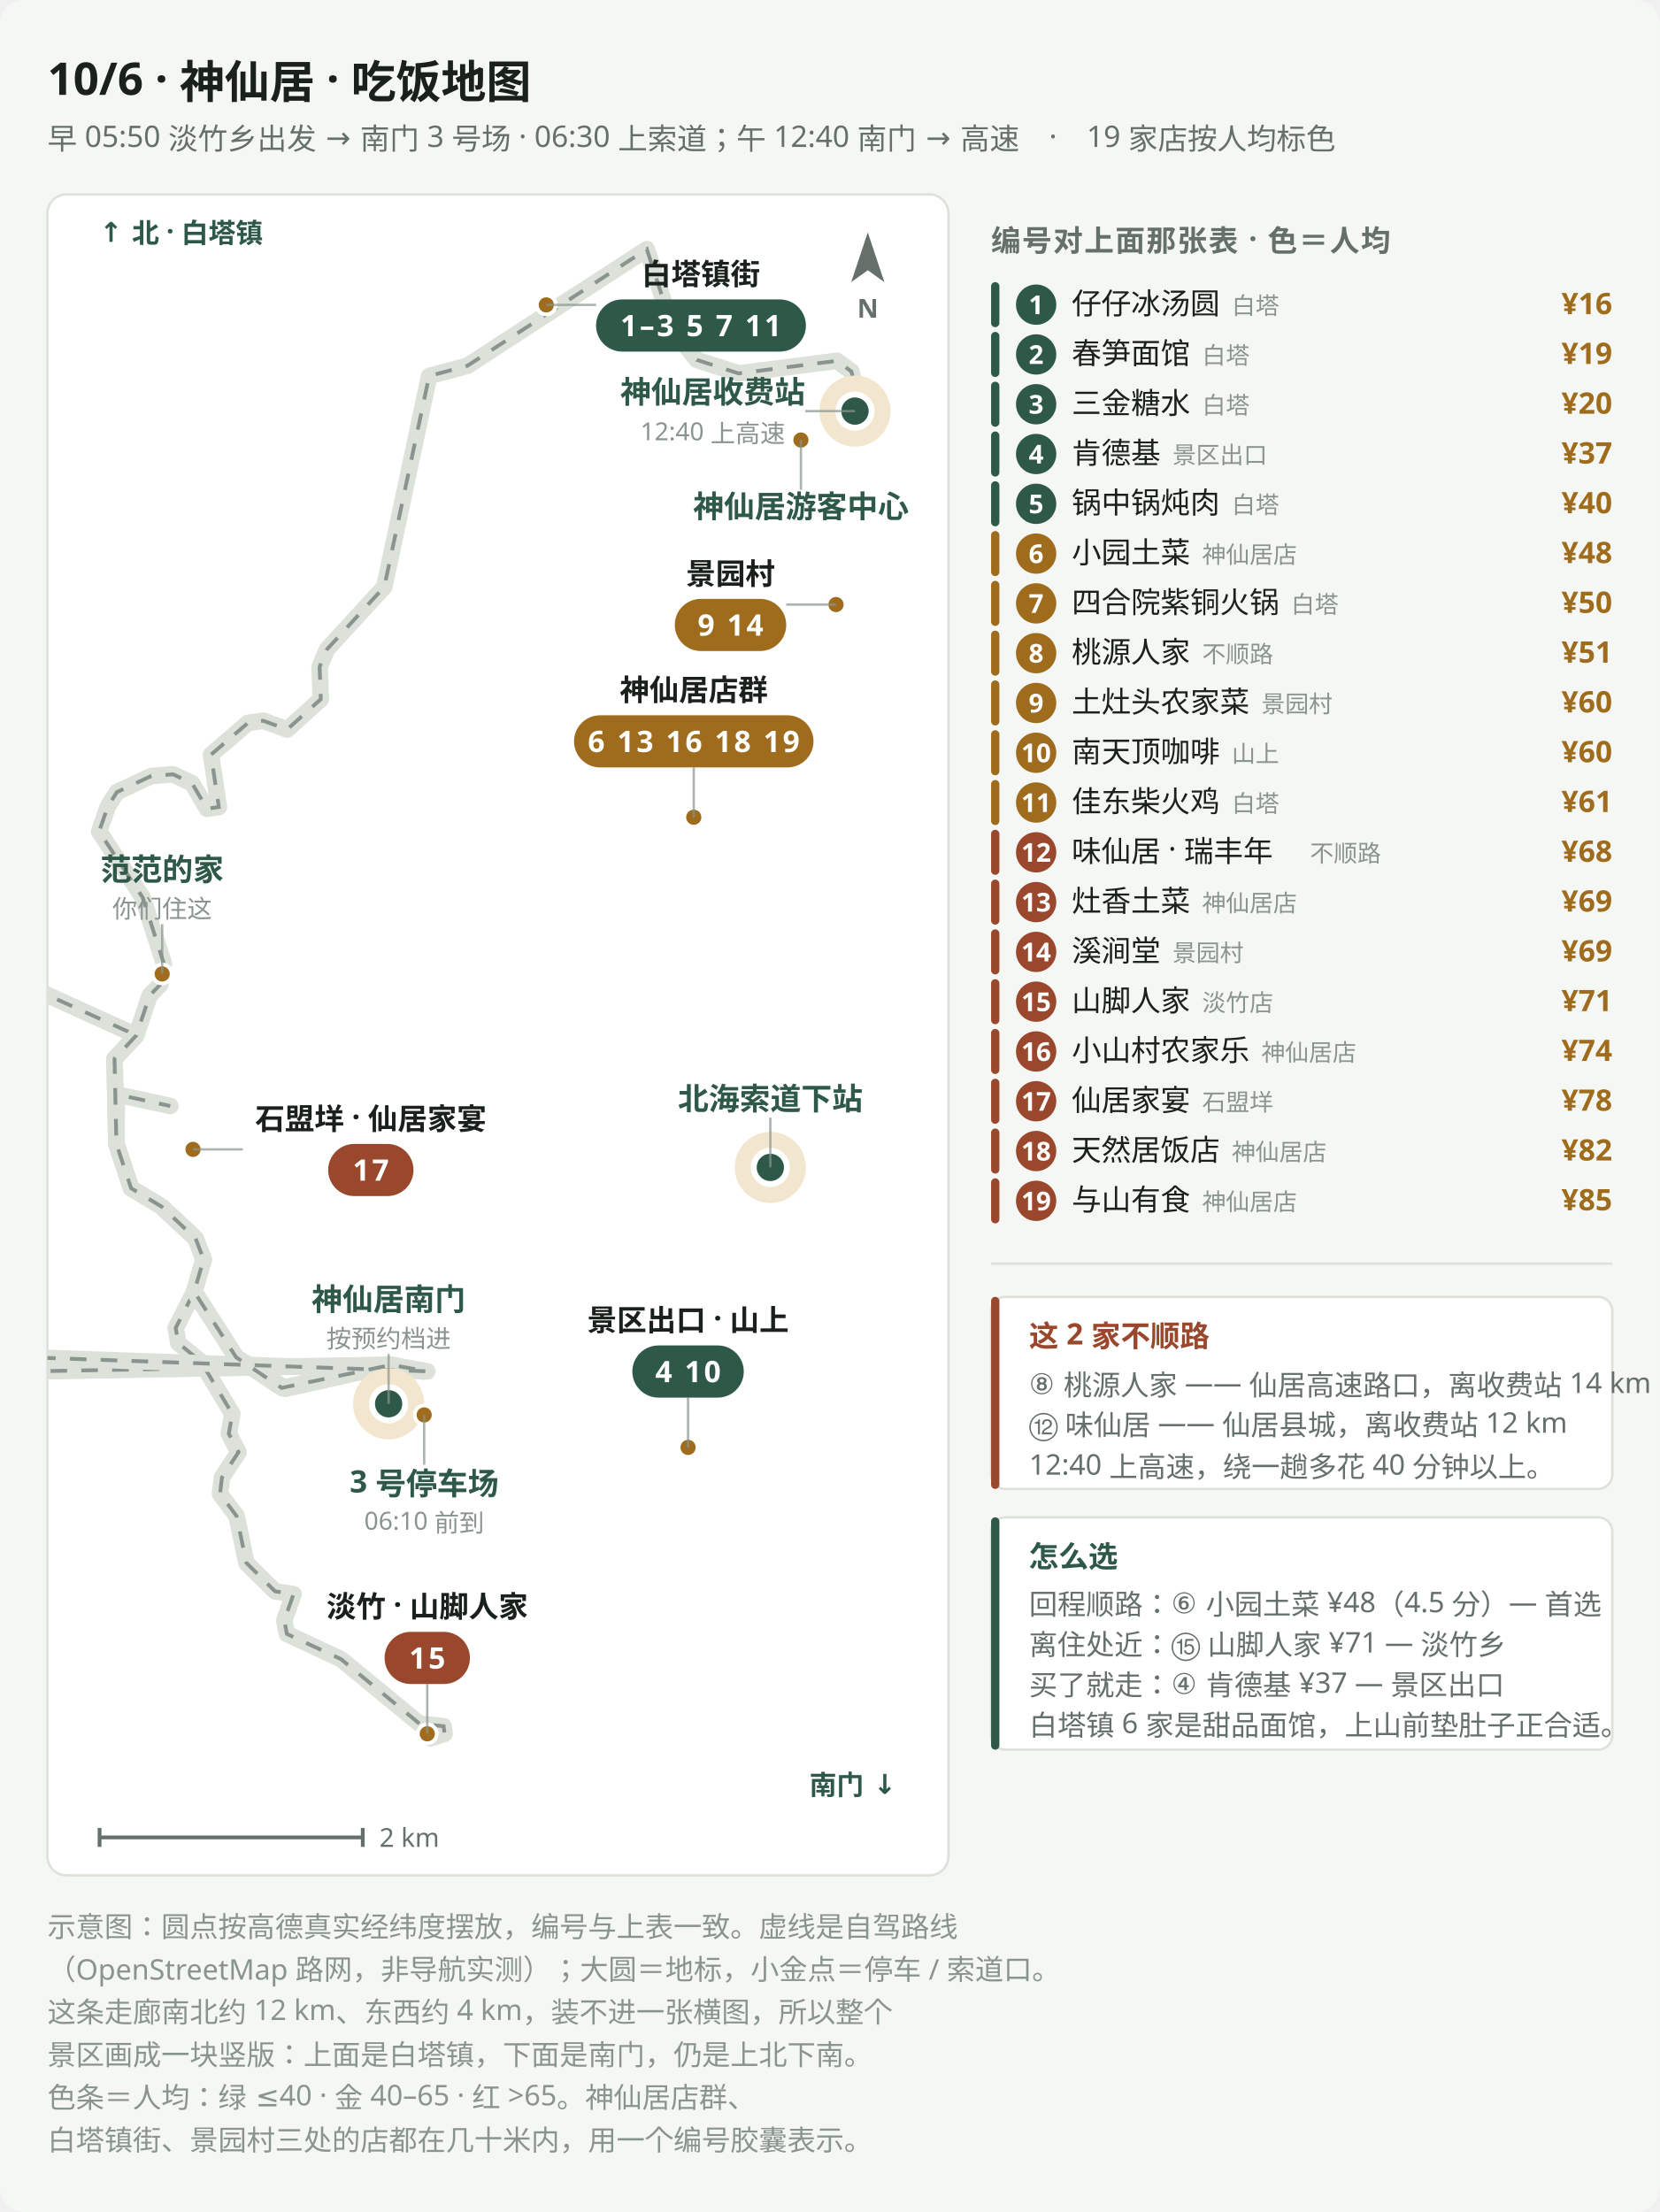
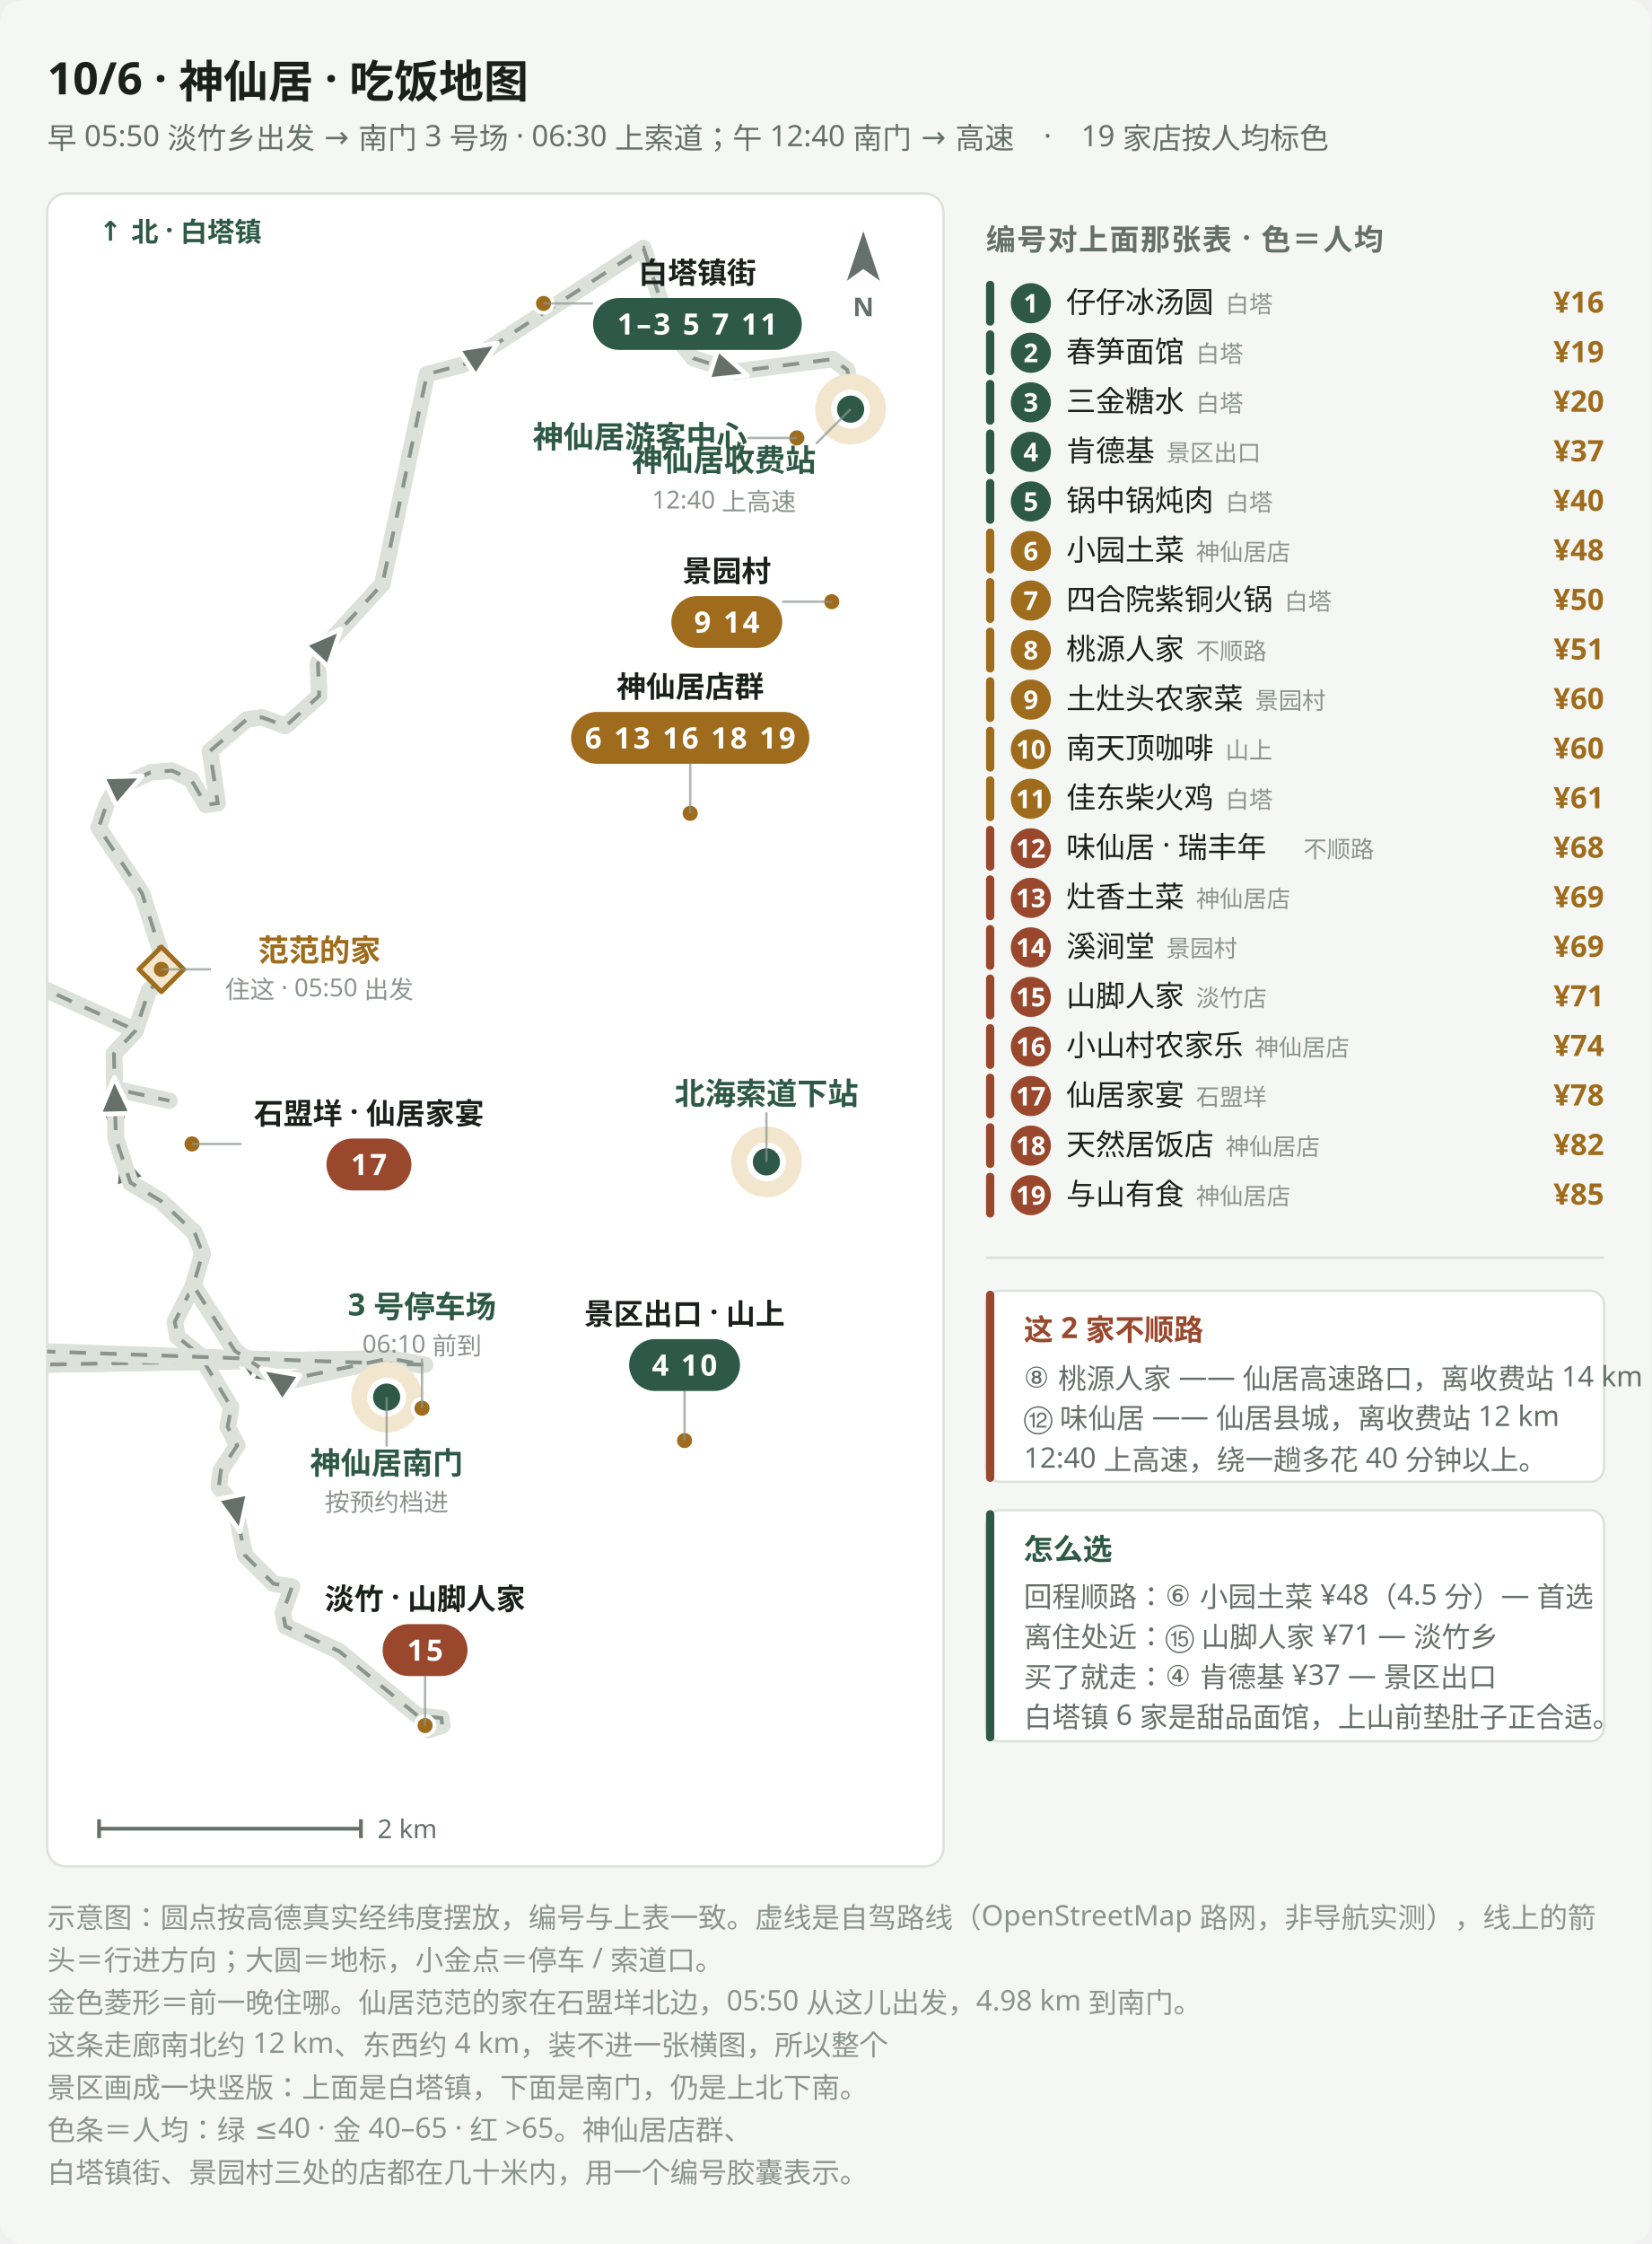
- <svg xmlns="http://www.w3.org/2000/svg" width="700" height="933" viewBox="0 0 700 933" font-family="Noto Sans SC,PingFang SC,Microsoft YaHei,Source Han Sans SC,sans-serif" role="img">
-   <rect width="700" height="933" rx="10" fill="#F5F7F4" />
+ <svg xmlns="http://www.w3.org/2000/svg" width="700" height="951" viewBox="0 0 700 951" font-family="Noto Sans SC,PingFang SC,Microsoft YaHei,Source Han Sans SC,sans-serif" role="img">
+   <rect width="700" height="951" rx="10" fill="#F5F7F4" />
  <text x="20" y="40" font-size="19" font-weight="700" fill="#1A211C">10/6 · 神仙居 · 吃饭地图</text>
  <text x="20" y="63" font-size="12.5" fill="#65706A">早 05:50 淡竹乡出发 → 南门 3 号场 · 06:30 上索道；午 12:40 南门 → 高速　·　19 家店按人均标色</text>
  <defs>
    <clipPath id="cp6">
      <rect x="20" y="82" width="380" height="709" rx="8" />
    </clipPath>
  </defs>
  <rect x="20" y="82" width="380" height="709" rx="8" fill="#FFFFFF" stroke="#DCE1D9" />
  <path d="M .4 410.8 57.5 436.7 48.3 446.6 49.1 482.5 55.3 501.2 68.1 508.9 82.5 522.4 85.9 531.2 81.9 544.8 99.6 572.5 120.3 585.7 165.0 575.7 178.3 578.5" fill="none" stroke="#DCE1D9" stroke-width="7" stroke-linecap="round" stroke-linejoin="round" clip-path="url(#cp6)" />
  <path d="M .4 410.8 57.5 436.7 48.3 446.6 49.1 482.5 55.3 501.2 68.1 508.9 82.5 522.4 85.9 531.2 81.9 544.8 99.6 572.5 120.3 585.7 165.0 575.7 178.3 578.5" fill="none" stroke="#8A948E" stroke-width="1.6" stroke-dasharray="7 6" clip-path="url(#cp6)" />
+   <g clip-path="url(#cp6)">
+     <path d="M -6.3 -6.8 L 9.0 0 L -6.3 6.8 Z" fill="#65706A" stroke="#FFFFFF" stroke-width="2" stroke-linejoin="round" transform="translate(49.0 475.7) rotate(88.6)" />
+     <path d="M -6.3 -6.8 L 9.0 0 L -6.3 6.8 Z" fill="#65706A" stroke="#FFFFFF" stroke-width="2" stroke-linejoin="round" transform="translate(115.2 582.5) rotate(32.6)" />
+   </g>
  <path d="M 8.3 578.5 165.0 575.7 120.3 585.7 99.6 572.5 81.9 544.8 85.9 531.2 82.5 522.4 68.1 508.9 55.3 501.2 49.1 482.5 49.3 461.6 71.8 466.5" fill="none" stroke="#DCE1D9" stroke-width="7" stroke-linecap="round" stroke-linejoin="round" clip-path="url(#cp6)" />
  <path d="M 8.3 578.5 165.0 575.7 120.3 585.7 99.6 572.5 81.9 544.8 85.9 531.2 82.5 522.4 68.1 508.9 55.3 501.2 49.1 482.5 49.3 461.6 71.8 466.5" fill="none" stroke="#8A948E" stroke-width="1.6" stroke-dasharray="7 6" clip-path="url(#cp6)" />
+   <g clip-path="url(#cp6)">
+     <path d="M -6.3 -6.8 L 9.0 0 L -6.3 6.8 Z" fill="#65706A" stroke="#FFFFFF" stroke-width="2" stroke-linejoin="round" transform="translate(118.0 584.3) rotate(-147.4)" />
+     <path d="M -6.3 -6.8 L 9.0 0 L -6.3 6.8 Z" fill="#65706A" stroke="#FFFFFF" stroke-width="2" stroke-linejoin="round" transform="translate(53.3 495.2) rotate(-108.4)" />
+   </g>
  <path d="M 8.3 578.5 165.0 575.7 120.3 585.7 99.6 572.5 81.9 544.8 74.1 560.1 75.2 566.5 84.8 574.4 98.0 596.4 96.5 604.7 100.6 612.5 93.6 623.2 92.8 630.1 99.8 639.5 103.9 659.2 116.0 671.2 123.8 672.4 119.9 683.5 121.0 689.2 143.8 699.8 177.0 727.1 187.1 728.1 187.5 731.3 181.6 733.2" fill="none" stroke="#DCE1D9" stroke-width="7" stroke-linecap="round" stroke-linejoin="round" clip-path="url(#cp6)" />
  <path d="M 8.3 578.5 165.0 575.7 120.3 585.7 99.6 572.5 81.9 544.8 74.1 560.1 75.2 566.5 84.8 574.4 98.0 596.4 96.5 604.7 100.6 612.5 93.6 623.2 92.8 630.1 99.8 639.5 103.9 659.2 116.0 671.2 123.8 672.4 119.9 683.5 121.0 689.2 143.8 699.8 177.0 727.1 187.1 728.1 187.5 731.3 181.6 733.2" fill="none" stroke="#8A948E" stroke-width="1.6" stroke-dasharray="7 6" clip-path="url(#cp6)" />
+   <g clip-path="url(#cp6)">
+     <path d="M -6.3 -6.8 L 9.0 0 L -6.3 6.8 Z" fill="#65706A" stroke="#FFFFFF" stroke-width="2" stroke-linejoin="round" transform="translate(104.6 575.7) rotate(-147.4)" />
+     <path d="M -6.3 -6.8 L 9.0 0 L -6.3 6.8 Z" fill="#65706A" stroke="#FFFFFF" stroke-width="2" stroke-linejoin="round" transform="translate(99.9 640.3) rotate(78.3)" />
+   </g>
  <path d="M 3.5 572.2 180.2 578.4 165.0 575.7 118.8 585.4 99.6 572.5 81.9 544.8 85.9 531.2 82.5 522.4 68.1 508.9 55.3 501.2 49.1 482.5 48.3 446.6 57.5 436.7 63.1 419.9 67.6 415.3 69.1 406.4 60.2 378.6 41.8 350.7 45.5 340.1 49.3 334.1 63.8 327.3 73.0 326.6 81.0 330.4 87.3 341.1 92.3 340.4 89.0 318.3 104.6 304.9 111.0 304.0 121.1 307.7 135.3 294.9 134.8 281.3 137.9 273.9 162.1 247.5 181.0 158.6 197.1 154.3 272.8 105.1 283.9 139.3 293.9 151.8 311.5 157.5 353.0 152.2 359.1 156.7 363.0 173.0" fill="none" stroke="#DCE1D9" stroke-width="7" stroke-linecap="round" stroke-linejoin="round" clip-path="url(#cp6)" />
  <path d="M 3.5 572.2 180.2 578.4 165.0 575.7 118.8 585.4 99.6 572.5 81.9 544.8 85.9 531.2 82.5 522.4 68.1 508.9 55.3 501.2 49.1 482.5 48.3 446.6 57.5 436.7 63.1 419.9 67.6 415.3 69.1 406.4 60.2 378.6 41.8 350.7 45.5 340.1 49.3 334.1 63.8 327.3 73.0 326.6 81.0 330.4 87.3 341.1 92.3 340.4 89.0 318.3 104.6 304.9 111.0 304.0 121.1 307.7 135.3 294.9 134.8 281.3 137.9 273.9 162.1 247.5 181.0 158.6 197.1 154.3 272.8 105.1 283.9 139.3 293.9 151.8 311.5 157.5 353.0 152.2 359.1 156.7 363.0 173.0" fill="none" stroke="#8A948E" stroke-width="1.6" stroke-dasharray="7 6" clip-path="url(#cp6)" />
+   <g clip-path="url(#cp6)">
+     <path d="M -6.3 -6.8 L 9.0 0 L -6.3 6.8 Z" fill="#65706A" stroke="#FFFFFF" stroke-width="2" stroke-linejoin="round" transform="translate(118.2 585.0) rotate(-146.2)" />
+     <path d="M -6.3 -6.8 L 9.0 0 L -6.3 6.8 Z" fill="#65706A" stroke="#FFFFFF" stroke-width="2" stroke-linejoin="round" transform="translate(48.7 465.7) rotate(-91.4)" />
+     <path d="M -6.3 -6.8 L 9.0 0 L -6.3 6.8 Z" fill="#65706A" stroke="#FFFFFF" stroke-width="2" stroke-linejoin="round" transform="translate(52.2 332.7) rotate(-25.4)" />
+     <path d="M -6.3 -6.8 L 9.0 0 L -6.3 6.8 Z" fill="#65706A" stroke="#FFFFFF" stroke-width="2" stroke-linejoin="round" transform="translate(138.4 273.3) rotate(-47.4)" />
+     <path d="M -6.3 -6.8 L 9.0 0 L -6.3 6.8 Z" fill="#65706A" stroke="#FFFFFF" stroke-width="2" stroke-linejoin="round" transform="translate(203.3 150.3) rotate(-33.0)" />
+     <path d="M -6.3 -6.8 L 9.0 0 L -6.3 6.8 Z" fill="#65706A" stroke="#FFFFFF" stroke-width="2" stroke-linejoin="round" transform="translate(308.3 156.4) rotate(17.9)" />
+   </g>
  <circle cx="230.4" cy="128.6" r="4" fill="#9E6C1C" stroke="#FFFFFF" stroke-width="1.6" />
  <circle cx="292.6" cy="344.7" r="4" fill="#9E6C1C" stroke="#FFFFFF" stroke-width="1.6" />
  <circle cx="352.6" cy="255.0" r="4" fill="#9E6C1C" stroke="#FFFFFF" stroke-width="1.6" />
  <circle cx="290.2" cy="610.5" r="4" fill="#9E6C1C" stroke="#FFFFFF" stroke-width="1.6" />
  <circle cx="180.2" cy="731.3" r="4" fill="#9E6C1C" stroke="#FFFFFF" stroke-width="1.6" />
  <circle cx="81.4" cy="484.8" r="4" fill="#9E6C1C" stroke="#FFFFFF" stroke-width="1.6" />
  <circle cx="163.9" cy="592.1" r="15" fill="#F2E6CE" />
  <circle cx="163.9" cy="592.1" r="7" fill="#2E5948" stroke="#FFFFFF" stroke-width="2.5" />
  <circle cx="178.9" cy="596.8" r="4" fill="#9E6C1C" stroke="#FFFFFF" stroke-width="1.6" />
-   <circle cx="68.4" cy="410.8" r="4" fill="#9E6C1C" stroke="#FFFFFF" stroke-width="1.6" />
+   <path d="M 68.4 401.3 L 77.9 410.8 L 68.4 420.3 L 58.9 410.8 Z" fill="#F2E6CE" stroke="#9E6C1C" stroke-width="2" stroke-linejoin="round" />
+   <circle cx="68.4" cy="410.8" r="3.2" fill="#9E6C1C" />
  <circle cx="324.9" cy="492.4" r="15" fill="#F2E6CE" />
  <circle cx="324.9" cy="492.4" r="7" fill="#2E5948" stroke="#FFFFFF" stroke-width="2.5" />
  <circle cx="360.6" cy="173.4" r="15" fill="#F2E6CE" />
  <circle cx="360.6" cy="173.4" r="7" fill="#2E5948" stroke="#FFFFFF" stroke-width="2.5" />
  <circle cx="337.8" cy="185.6" r="4" fill="#9E6C1C" stroke="#FFFFFF" stroke-width="1.6" />
  <line x1="230.4" y1="128.6" x2="251.4" y2="128.6" stroke="#8A948E" stroke-width="1" opacity="0.7" />
  <text x="295.6" y="120.1" font-size="12.5" font-weight="700" text-anchor="middle" fill="#1A211C">白塔镇街</text>
  <rect x="251.4" y="126.3" width="88.5" height="22" rx="11" fill="#2E5948" />
  <text x="295.6" y="141.8" font-size="12.5" font-weight="700" text-anchor="middle" fill="#FFFFFF" letter-spacing="1">1–3 5 7 11</text>
  <line x1="292.6" y1="344.7" x2="292.6" y2="323.7" stroke="#8A948E" stroke-width="1" opacity="0.7" />
  <text x="292.6" y="295.5" font-size="12.5" font-weight="700" text-anchor="middle" fill="#1A211C">神仙居店群</text>
  <rect x="242.1" y="301.7" width="101.0" height="22" rx="11" fill="#9E6C1C" />
  <text x="292.6" y="317.2" font-size="12.5" font-weight="700" text-anchor="middle" fill="#FFFFFF" letter-spacing="1">6 13 16 18 19</text>
  <line x1="352.6" y1="255.0" x2="331.6" y2="255.0" stroke="#8A948E" stroke-width="1" opacity="0.7" />
  <text x="308.1" y="246.5" font-size="12.5" font-weight="700" text-anchor="middle" fill="#1A211C">景园村</text>
  <rect x="284.6" y="252.6" width="47.0" height="22" rx="11" fill="#9E6C1C" />
  <text x="308.1" y="268.1" font-size="12.5" font-weight="700" text-anchor="middle" fill="#FFFFFF" letter-spacing="1">9 14</text>
  <line x1="290.2" y1="610.5" x2="290.2" y2="589.5" stroke="#8A948E" stroke-width="1" opacity="0.7" />
  <text x="290.2" y="561.3" font-size="12.5" font-weight="700" text-anchor="middle" fill="#1A211C">景区出口 · 山上</text>
  <rect x="266.7" y="567.5" width="47.0" height="22" rx="11" fill="#2E5948" />
  <text x="290.2" y="583.0" font-size="12.5" font-weight="700" text-anchor="middle" fill="#FFFFFF" letter-spacing="1">4 10</text>
  <line x1="180.2" y1="731.3" x2="180.2" y2="710.3" stroke="#8A948E" stroke-width="1" opacity="0.7" />
  <text x="180.2" y="682.1" font-size="12.5" font-weight="700" text-anchor="middle" fill="#1A211C">淡竹 · 山脚人家</text>
  <rect x="162.2" y="688.3" width="36.0" height="22" rx="11" fill="#9A482D" />
  <text x="180.2" y="703.8" font-size="12.5" font-weight="700" text-anchor="middle" fill="#FFFFFF" letter-spacing="1">15</text>
  <line x1="81.4" y1="484.8" x2="102.4" y2="484.8" stroke="#8A948E" stroke-width="1" opacity="0.7" />
  <text x="156.4" y="476.4" font-size="12.5" font-weight="700" text-anchor="middle" fill="#1A211C">石盟垟 · 仙居家宴</text>
  <rect x="138.4" y="482.5" width="36.0" height="22" rx="11" fill="#9A482D" />
  <text x="156.4" y="498.0" font-size="12.5" font-weight="700" text-anchor="middle" fill="#FFFFFF" letter-spacing="1">17</text>
-   <line x1="163.9" y1="592.1" x2="163.9" y2="571.1" stroke="#8A948E" stroke-width="1" opacity="0.7" />
-   <text x="163.9" y="552.7" font-size="13" font-weight="700" text-anchor="middle" fill="#2E5948">神仙居南门</text>
-   <text x="163.9" y="568.4" font-size="10.5" font-weight="400" text-anchor="middle" fill="#8A948E">按预约档进</text>
-   <line x1="178.9" y1="596.8" x2="178.9" y2="617.8" stroke="#8A948E" stroke-width="1" opacity="0.7" />
-   <text x="178.9" y="629.5" font-size="13" font-weight="700" text-anchor="middle" fill="#2E5948">3 号停车场</text>
-   <text x="178.9" y="645.2" font-size="10.5" font-weight="400" text-anchor="middle" fill="#8A948E">06:10 前到</text>
-   <line x1="68.4" y1="410.8" x2="68.4" y2="389.8" stroke="#8A948E" stroke-width="1" opacity="0.7" />
-   <text x="68.4" y="371.4" font-size="13" font-weight="700" text-anchor="middle" fill="#2E5948">范范的家</text>
-   <text x="68.4" y="387.1" font-size="10.5" font-weight="400" text-anchor="middle" fill="#8A948E">你们住这</text>
+   <line x1="163.9" y1="592.1" x2="163.9" y2="613.1" stroke="#8A948E" stroke-width="1" opacity="0.7" />
+   <text x="163.9" y="624.7" font-size="13" font-weight="700" text-anchor="middle" fill="#2E5948">神仙居南门</text>
+   <text x="163.9" y="640.4" font-size="10.5" font-weight="400" text-anchor="middle" fill="#8A948E">按预约档进</text>
+   <line x1="178.9" y1="596.8" x2="178.9" y2="575.8" stroke="#8A948E" stroke-width="1" opacity="0.7" />
+   <text x="178.9" y="557.5" font-size="13" font-weight="700" text-anchor="middle" fill="#2E5948">3 号停车场</text>
+   <text x="178.9" y="573.2" font-size="10.5" font-weight="400" text-anchor="middle" fill="#8A948E">06:10 前到</text>
+   <line x1="68.4" y1="410.8" x2="89.4" y2="410.8" stroke="#8A948E" stroke-width="1" opacity="0.7" />
+   <text x="135.4" y="407.4" font-size="13" font-weight="700" text-anchor="middle" fill="#9E6C1C">范范的家</text>
+   <text x="135.4" y="423.1" font-size="10.5" font-weight="400" text-anchor="middle" fill="#8A948E">住这 · 05:50 出发</text>
  <line x1="324.9" y1="492.4" x2="324.9" y2="471.4" stroke="#8A948E" stroke-width="1" opacity="0.7" />
  <text x="324.9" y="468.1" font-size="13" font-weight="700" text-anchor="middle" fill="#2E5948">北海索道下站</text>
-   <line x1="360.6" y1="173.4" x2="339.6" y2="173.4" stroke="#8A948E" stroke-width="1" opacity="0.7" />
-   <text x="300.6" y="170.0" font-size="13" font-weight="700" text-anchor="middle" fill="#2E5948">神仙居收费站</text>
-   <text x="300.6" y="185.7" font-size="10.5" font-weight="400" text-anchor="middle" fill="#8A948E">12:40 上高速</text>
-   <line x1="337.8" y1="185.6" x2="337.8" y2="206.6" stroke="#8A948E" stroke-width="1" opacity="0.7" />
-   <text x="337.8" y="218.3" font-size="13" font-weight="700" text-anchor="middle" fill="#2E5948">神仙居游客中心</text>
+   <line x1="360.6" y1="173.4" x2="345.9" y2="188.1" stroke="#8A948E" stroke-width="1" opacity="0.7" />
+   <text x="306.9" y="199.7" font-size="13" font-weight="700" text-anchor="middle" fill="#2E5948">神仙居收费站</text>
+   <text x="306.9" y="215.5" font-size="10.5" font-weight="400" text-anchor="middle" fill="#8A948E">12:40 上高速</text>
+   <line x1="337.8" y1="185.6" x2="316.8" y2="185.6" stroke="#8A948E" stroke-width="1" opacity="0.7" />
+   <text x="271.3" y="189.8" font-size="13" font-weight="700" text-anchor="middle" fill="#2E5948">神仙居游客中心</text>
  <text x="42" y="102" font-size="11.5" font-weight="700" fill="#2E5948">↑ 北 · 白塔镇</text>
-   <text x="378" y="757" font-size="11.5" font-weight="700" text-anchor="end" fill="#2E5948">南门 ↓</text>
  <line x1="42" y1="775" x2="153.0" y2="775" stroke="#65706A" stroke-width="1.6" />
  <line x1="42" y1="771" x2="42" y2="779" stroke="#65706A" stroke-width="1.6" />
  <line x1="153.0" y1="771" x2="153.0" y2="779" stroke="#65706A" stroke-width="1.6" />
  <text x="160.0" y="779.0" font-size="11" fill="#65706A">2 km</text>
  <path d="M 366 98 L 359 119 L 366 114 L 373 119 Z" fill="#65706A" />
  <text x="366" y="134" font-size="11" font-weight="700" text-anchor="middle" fill="#65706A">N</text>
  <text x="418" y="106" font-size="12.5" font-weight="700" fill="#65706A" letter-spacing="0.6">编号对上面那张表 · 色＝人均</text>
  <rect x="418" y="119" width="3.5" height="19" rx="1.75" fill="#2E5948" />
  <circle cx="437" cy="128.5" r="8.5" fill="#2E5948" />
  <text x="437" y="132.5" font-size="11" font-weight="700" text-anchor="middle" fill="#FFFFFF">1</text>
  <text x="452" y="132.5" font-size="12.5" fill="#1A211C">仔仔冰汤圆</text>
  <text x="519.5" y="132.5" font-size="10" fill="#8A948E">白塔</text>
  <text x="680" y="132.5" font-size="12.5" font-weight="700" text-anchor="end" fill="#9E6C1C">¥16</text>
  <rect x="418" y="140" width="3.5" height="19" rx="1.75" fill="#2E5948" />
  <circle cx="437" cy="149.5" r="8.5" fill="#2E5948" />
  <text x="437" y="153.5" font-size="11" font-weight="700" text-anchor="middle" fill="#FFFFFF">2</text>
  <text x="452" y="153.5" font-size="12.5" fill="#1A211C">春笋面馆</text>
  <text x="507.0" y="153.5" font-size="10" fill="#8A948E">白塔</text>
  <text x="680" y="153.5" font-size="12.5" font-weight="700" text-anchor="end" fill="#9E6C1C">¥19</text>
  <rect x="418" y="161" width="3.5" height="19" rx="1.75" fill="#2E5948" />
  <circle cx="437" cy="170.5" r="8.5" fill="#2E5948" />
  <text x="437" y="174.5" font-size="11" font-weight="700" text-anchor="middle" fill="#FFFFFF">3</text>
  <text x="452" y="174.5" font-size="12.5" fill="#1A211C">三金糖水</text>
  <text x="507.0" y="174.5" font-size="10" fill="#8A948E">白塔</text>
  <text x="680" y="174.5" font-size="12.5" font-weight="700" text-anchor="end" fill="#9E6C1C">¥20</text>
  <rect x="418" y="182" width="3.5" height="19" rx="1.75" fill="#2E5948" />
  <circle cx="437" cy="191.5" r="8.5" fill="#2E5948" />
  <text x="437" y="195.5" font-size="11" font-weight="700" text-anchor="middle" fill="#FFFFFF">4</text>
  <text x="452" y="195.5" font-size="12.5" fill="#1A211C">肯德基</text>
  <text x="494.5" y="195.5" font-size="10" fill="#8A948E">景区出口</text>
  <text x="680" y="195.5" font-size="12.5" font-weight="700" text-anchor="end" fill="#9E6C1C">¥37</text>
  <rect x="418" y="203" width="3.5" height="19" rx="1.75" fill="#2E5948" />
  <circle cx="437" cy="212.5" r="8.5" fill="#2E5948" />
  <text x="437" y="216.5" font-size="11" font-weight="700" text-anchor="middle" fill="#FFFFFF">5</text>
  <text x="452" y="216.5" font-size="12.5" fill="#1A211C">锅中锅炖肉</text>
  <text x="519.5" y="216.5" font-size="10" fill="#8A948E">白塔</text>
  <text x="680" y="216.5" font-size="12.5" font-weight="700" text-anchor="end" fill="#9E6C1C">¥40</text>
  <rect x="418" y="224" width="3.5" height="19" rx="1.75" fill="#9E6C1C" />
  <circle cx="437" cy="233.5" r="8.5" fill="#9E6C1C" />
  <text x="437" y="237.5" font-size="11" font-weight="700" text-anchor="middle" fill="#FFFFFF">6</text>
  <text x="452" y="237.5" font-size="12.5" fill="#1A211C">小园土菜</text>
  <text x="507.0" y="237.5" font-size="10" fill="#8A948E">神仙居店</text>
  <text x="680" y="237.5" font-size="12.5" font-weight="700" text-anchor="end" fill="#9E6C1C">¥48</text>
  <rect x="418" y="245" width="3.5" height="19" rx="1.75" fill="#9E6C1C" />
  <circle cx="437" cy="254.5" r="8.5" fill="#9E6C1C" />
  <text x="437" y="258.5" font-size="11" font-weight="700" text-anchor="middle" fill="#FFFFFF">7</text>
  <text x="452" y="258.5" font-size="12.5" fill="#1A211C">四合院紫铜火锅</text>
  <text x="544.5" y="258.5" font-size="10" fill="#8A948E">白塔</text>
  <text x="680" y="258.5" font-size="12.5" font-weight="700" text-anchor="end" fill="#9E6C1C">¥50</text>
  <rect x="418" y="266" width="3.5" height="19" rx="1.75" fill="#9E6C1C" />
  <circle cx="437" cy="275.5" r="8.5" fill="#9E6C1C" />
  <text x="437" y="279.5" font-size="11" font-weight="700" text-anchor="middle" fill="#FFFFFF">8</text>
  <text x="452" y="279.5" font-size="12.5" fill="#1A211C">桃源人家</text>
  <text x="507.0" y="279.5" font-size="10" fill="#8A948E">不顺路</text>
  <text x="680" y="279.5" font-size="12.5" font-weight="700" text-anchor="end" fill="#9E6C1C">¥51</text>
  <rect x="418" y="287" width="3.5" height="19" rx="1.75" fill="#9E6C1C" />
  <circle cx="437" cy="296.5" r="8.5" fill="#9E6C1C" />
  <text x="437" y="300.5" font-size="11" font-weight="700" text-anchor="middle" fill="#FFFFFF">9</text>
  <text x="452" y="300.5" font-size="12.5" fill="#1A211C">土灶头农家菜</text>
  <text x="532.0" y="300.5" font-size="10" fill="#8A948E">景园村</text>
  <text x="680" y="300.5" font-size="12.5" font-weight="700" text-anchor="end" fill="#9E6C1C">¥60</text>
  <rect x="418" y="308" width="3.5" height="19" rx="1.75" fill="#9E6C1C" />
  <circle cx="437" cy="317.5" r="8.5" fill="#9E6C1C" />
  <text x="437" y="321.5" font-size="11" font-weight="700" text-anchor="middle" fill="#FFFFFF">10</text>
  <text x="452" y="321.5" font-size="12.5" fill="#1A211C">南天顶咖啡</text>
  <text x="519.5" y="321.5" font-size="10" fill="#8A948E">山上</text>
  <text x="680" y="321.5" font-size="12.5" font-weight="700" text-anchor="end" fill="#9E6C1C">¥60</text>
  <rect x="418" y="329" width="3.5" height="19" rx="1.75" fill="#9E6C1C" />
  <circle cx="437" cy="338.5" r="8.5" fill="#9E6C1C" />
  <text x="437" y="342.5" font-size="11" font-weight="700" text-anchor="middle" fill="#FFFFFF">11</text>
  <text x="452" y="342.5" font-size="12.5" fill="#1A211C">佳东柴火鸡</text>
  <text x="519.5" y="342.5" font-size="10" fill="#8A948E">白塔</text>
  <text x="680" y="342.5" font-size="12.5" font-weight="700" text-anchor="end" fill="#9E6C1C">¥61</text>
  <rect x="418" y="350" width="3.5" height="19" rx="1.75" fill="#9A482D" />
  <circle cx="437" cy="359.5" r="8.5" fill="#9A482D" />
  <text x="437" y="363.5" font-size="11" font-weight="700" text-anchor="middle" fill="#FFFFFF">12</text>
  <text x="452" y="363.5" font-size="12.5" fill="#1A211C">味仙居 · 瑞丰年</text>
  <text x="552.5" y="363.5" font-size="10" fill="#8A948E">不顺路</text>
  <text x="680" y="363.5" font-size="12.5" font-weight="700" text-anchor="end" fill="#9E6C1C">¥68</text>
  <rect x="418" y="371" width="3.5" height="19" rx="1.75" fill="#9A482D" />
  <circle cx="437" cy="380.5" r="8.5" fill="#9A482D" />
  <text x="437" y="384.5" font-size="11" font-weight="700" text-anchor="middle" fill="#FFFFFF">13</text>
  <text x="452" y="384.5" font-size="12.5" fill="#1A211C">灶香土菜</text>
  <text x="507.0" y="384.5" font-size="10" fill="#8A948E">神仙居店</text>
  <text x="680" y="384.5" font-size="12.5" font-weight="700" text-anchor="end" fill="#9E6C1C">¥69</text>
  <rect x="418" y="392" width="3.5" height="19" rx="1.75" fill="#9A482D" />
  <circle cx="437" cy="401.5" r="8.5" fill="#9A482D" />
  <text x="437" y="405.5" font-size="11" font-weight="700" text-anchor="middle" fill="#FFFFFF">14</text>
  <text x="452" y="405.5" font-size="12.5" fill="#1A211C">溪涧堂</text>
  <text x="494.5" y="405.5" font-size="10" fill="#8A948E">景园村</text>
  <text x="680" y="405.5" font-size="12.5" font-weight="700" text-anchor="end" fill="#9E6C1C">¥69</text>
  <rect x="418" y="413" width="3.5" height="19" rx="1.75" fill="#9A482D" />
  <circle cx="437" cy="422.5" r="8.5" fill="#9A482D" />
  <text x="437" y="426.5" font-size="11" font-weight="700" text-anchor="middle" fill="#FFFFFF">15</text>
  <text x="452" y="426.5" font-size="12.5" fill="#1A211C">山脚人家</text>
  <text x="507.0" y="426.5" font-size="10" fill="#8A948E">淡竹店</text>
  <text x="680" y="426.5" font-size="12.5" font-weight="700" text-anchor="end" fill="#9E6C1C">¥71</text>
  <rect x="418" y="434" width="3.5" height="19" rx="1.75" fill="#9A482D" />
  <circle cx="437" cy="443.5" r="8.5" fill="#9A482D" />
  <text x="437" y="447.5" font-size="11" font-weight="700" text-anchor="middle" fill="#FFFFFF">16</text>
  <text x="452" y="447.5" font-size="12.5" fill="#1A211C">小山村农家乐</text>
  <text x="532.0" y="447.5" font-size="10" fill="#8A948E">神仙居店</text>
  <text x="680" y="447.5" font-size="12.5" font-weight="700" text-anchor="end" fill="#9E6C1C">¥74</text>
  <rect x="418" y="455" width="3.5" height="19" rx="1.75" fill="#9A482D" />
  <circle cx="437" cy="464.5" r="8.5" fill="#9A482D" />
  <text x="437" y="468.5" font-size="11" font-weight="700" text-anchor="middle" fill="#FFFFFF">17</text>
  <text x="452" y="468.5" font-size="12.5" fill="#1A211C">仙居家宴</text>
  <text x="507.0" y="468.5" font-size="10" fill="#8A948E">石盟垟</text>
  <text x="680" y="468.5" font-size="12.5" font-weight="700" text-anchor="end" fill="#9E6C1C">¥78</text>
  <rect x="418" y="476" width="3.5" height="19" rx="1.75" fill="#9A482D" />
  <circle cx="437" cy="485.5" r="8.5" fill="#9A482D" />
  <text x="437" y="489.5" font-size="11" font-weight="700" text-anchor="middle" fill="#FFFFFF">18</text>
  <text x="452" y="489.5" font-size="12.5" fill="#1A211C">天然居饭店</text>
  <text x="519.5" y="489.5" font-size="10" fill="#8A948E">神仙居店</text>
  <text x="680" y="489.5" font-size="12.5" font-weight="700" text-anchor="end" fill="#9E6C1C">¥82</text>
  <rect x="418" y="497" width="3.5" height="19" rx="1.75" fill="#9A482D" />
  <circle cx="437" cy="506.5" r="8.5" fill="#9A482D" />
  <text x="437" y="510.5" font-size="11" font-weight="700" text-anchor="middle" fill="#FFFFFF">19</text>
  <text x="452" y="510.5" font-size="12.5" fill="#1A211C">与山有食</text>
  <text x="507.0" y="510.5" font-size="10" fill="#8A948E">神仙居店</text>
  <text x="680" y="510.5" font-size="12.5" font-weight="700" text-anchor="end" fill="#9E6C1C">¥85</text>
  <line x1="418" y1="533" x2="680" y2="533" stroke="#DCE1D9" />
  <rect x="418" y="547" width="262" height="81" rx="6" fill="#FFFFFF" stroke="#DCE1D9" />
  <rect x="418" y="547" width="3.5" height="81" rx="1.75" fill="#9A482D" />
  <text x="434" y="568" font-size="12.5" font-weight="700" fill="#9A482D">这 2 家不顺路</text>
  <text x="434" y="588" font-size="12" fill="#65706A">⑧ 桃源人家 —— 仙居高速路口，离收费站 14 km</text>
  <text x="434" y="605" font-size="12" fill="#65706A">⑫ 味仙居 —— 仙居县城，离收费站 12 km</text>
  <text x="434" y="622" font-size="12" fill="#65706A">12:40 上高速，绕一趟多花 40 分钟以上。</text>
  <rect x="418" y="640" width="262" height="98" rx="6" fill="#FFFFFF" stroke="#DCE1D9" />
  <rect x="418" y="640" width="3.5" height="98" rx="1.75" fill="#2E5948" />
  <text x="434" y="661" font-size="12.5" font-weight="700" fill="#2E5948">怎么选</text>
  <text x="434" y="681" font-size="12" fill="#65706A">回程顺路：⑥ 小园土菜 ¥48（4.5 分）— 首选</text>
  <text x="434" y="698" font-size="12" fill="#65706A">离住处近：⑮ 山脚人家 ¥71 — 淡竹乡</text>
  <text x="434" y="715" font-size="12" fill="#65706A">买了就走：④ 肯德基 ¥37 — 景区出口</text>
  <text x="434" y="732" font-size="12" fill="#65706A">白塔镇 6 家是甜品面馆，上山前垫肚子正合适。</text>
-   <text x="20" y="817" font-size="12" fill="#8A948E">示意图：圆点按高德真实经纬度摆放，编号与上表一致。虚线是自驾路线</text>
-   <text x="20" y="835" font-size="12" fill="#8A948E">（OpenStreetMap 路网，非导航实测）；大圆＝地标，小金点＝停车 / 索道口。</text>
-   <text x="20" y="853" font-size="12" fill="#8A948E">这条走廊南北约 12 km、东西约 4 km，装不进一张横图，所以整个</text>
-   <text x="20" y="871" font-size="12" fill="#8A948E">景区画成一块竖版：上面是白塔镇，下面是南门，仍是上北下南。</text>
-   <text x="20" y="889" font-size="12" fill="#8A948E">色条＝人均：绿 ≤40 · 金 40–65 · 红 &gt;65。神仙居店群、</text>
-   <text x="20" y="907" font-size="12" fill="#8A948E">白塔镇街、景园村三处的店都在几十米内，用一个编号胶囊表示。</text>
+   <text x="20" y="817" font-size="12" fill="#8A948E">示意图：圆点按高德真实经纬度摆放，编号与上表一致。虚线是自驾路线（OpenStreetMap 路网，非导航实测），线上的箭</text>
+   <text x="20" y="835" font-size="12" fill="#8A948E">头＝行进方向；大圆＝地标，小金点＝停车 / 索道口。</text>
+   <text x="20" y="853" font-size="12" fill="#8A948E">金色菱形＝前一晚住哪。仙居范范的家在石盟垟北边，05:50 从这儿出发，4.98 km 到南门。</text>
+   <text x="20" y="871" font-size="12" fill="#8A948E">这条走廊南北约 12 km、东西约 4 km，装不进一张横图，所以整个</text>
+   <text x="20" y="889" font-size="12" fill="#8A948E">景区画成一块竖版：上面是白塔镇，下面是南门，仍是上北下南。</text>
+   <text x="20" y="907" font-size="12" fill="#8A948E">色条＝人均：绿 ≤40 · 金 40–65 · 红 &gt;65。神仙居店群、</text>
+   <text x="20" y="925" font-size="12" fill="#8A948E">白塔镇街、景园村三处的店都在几十米内，用一个编号胶囊表示。</text>
</svg>
